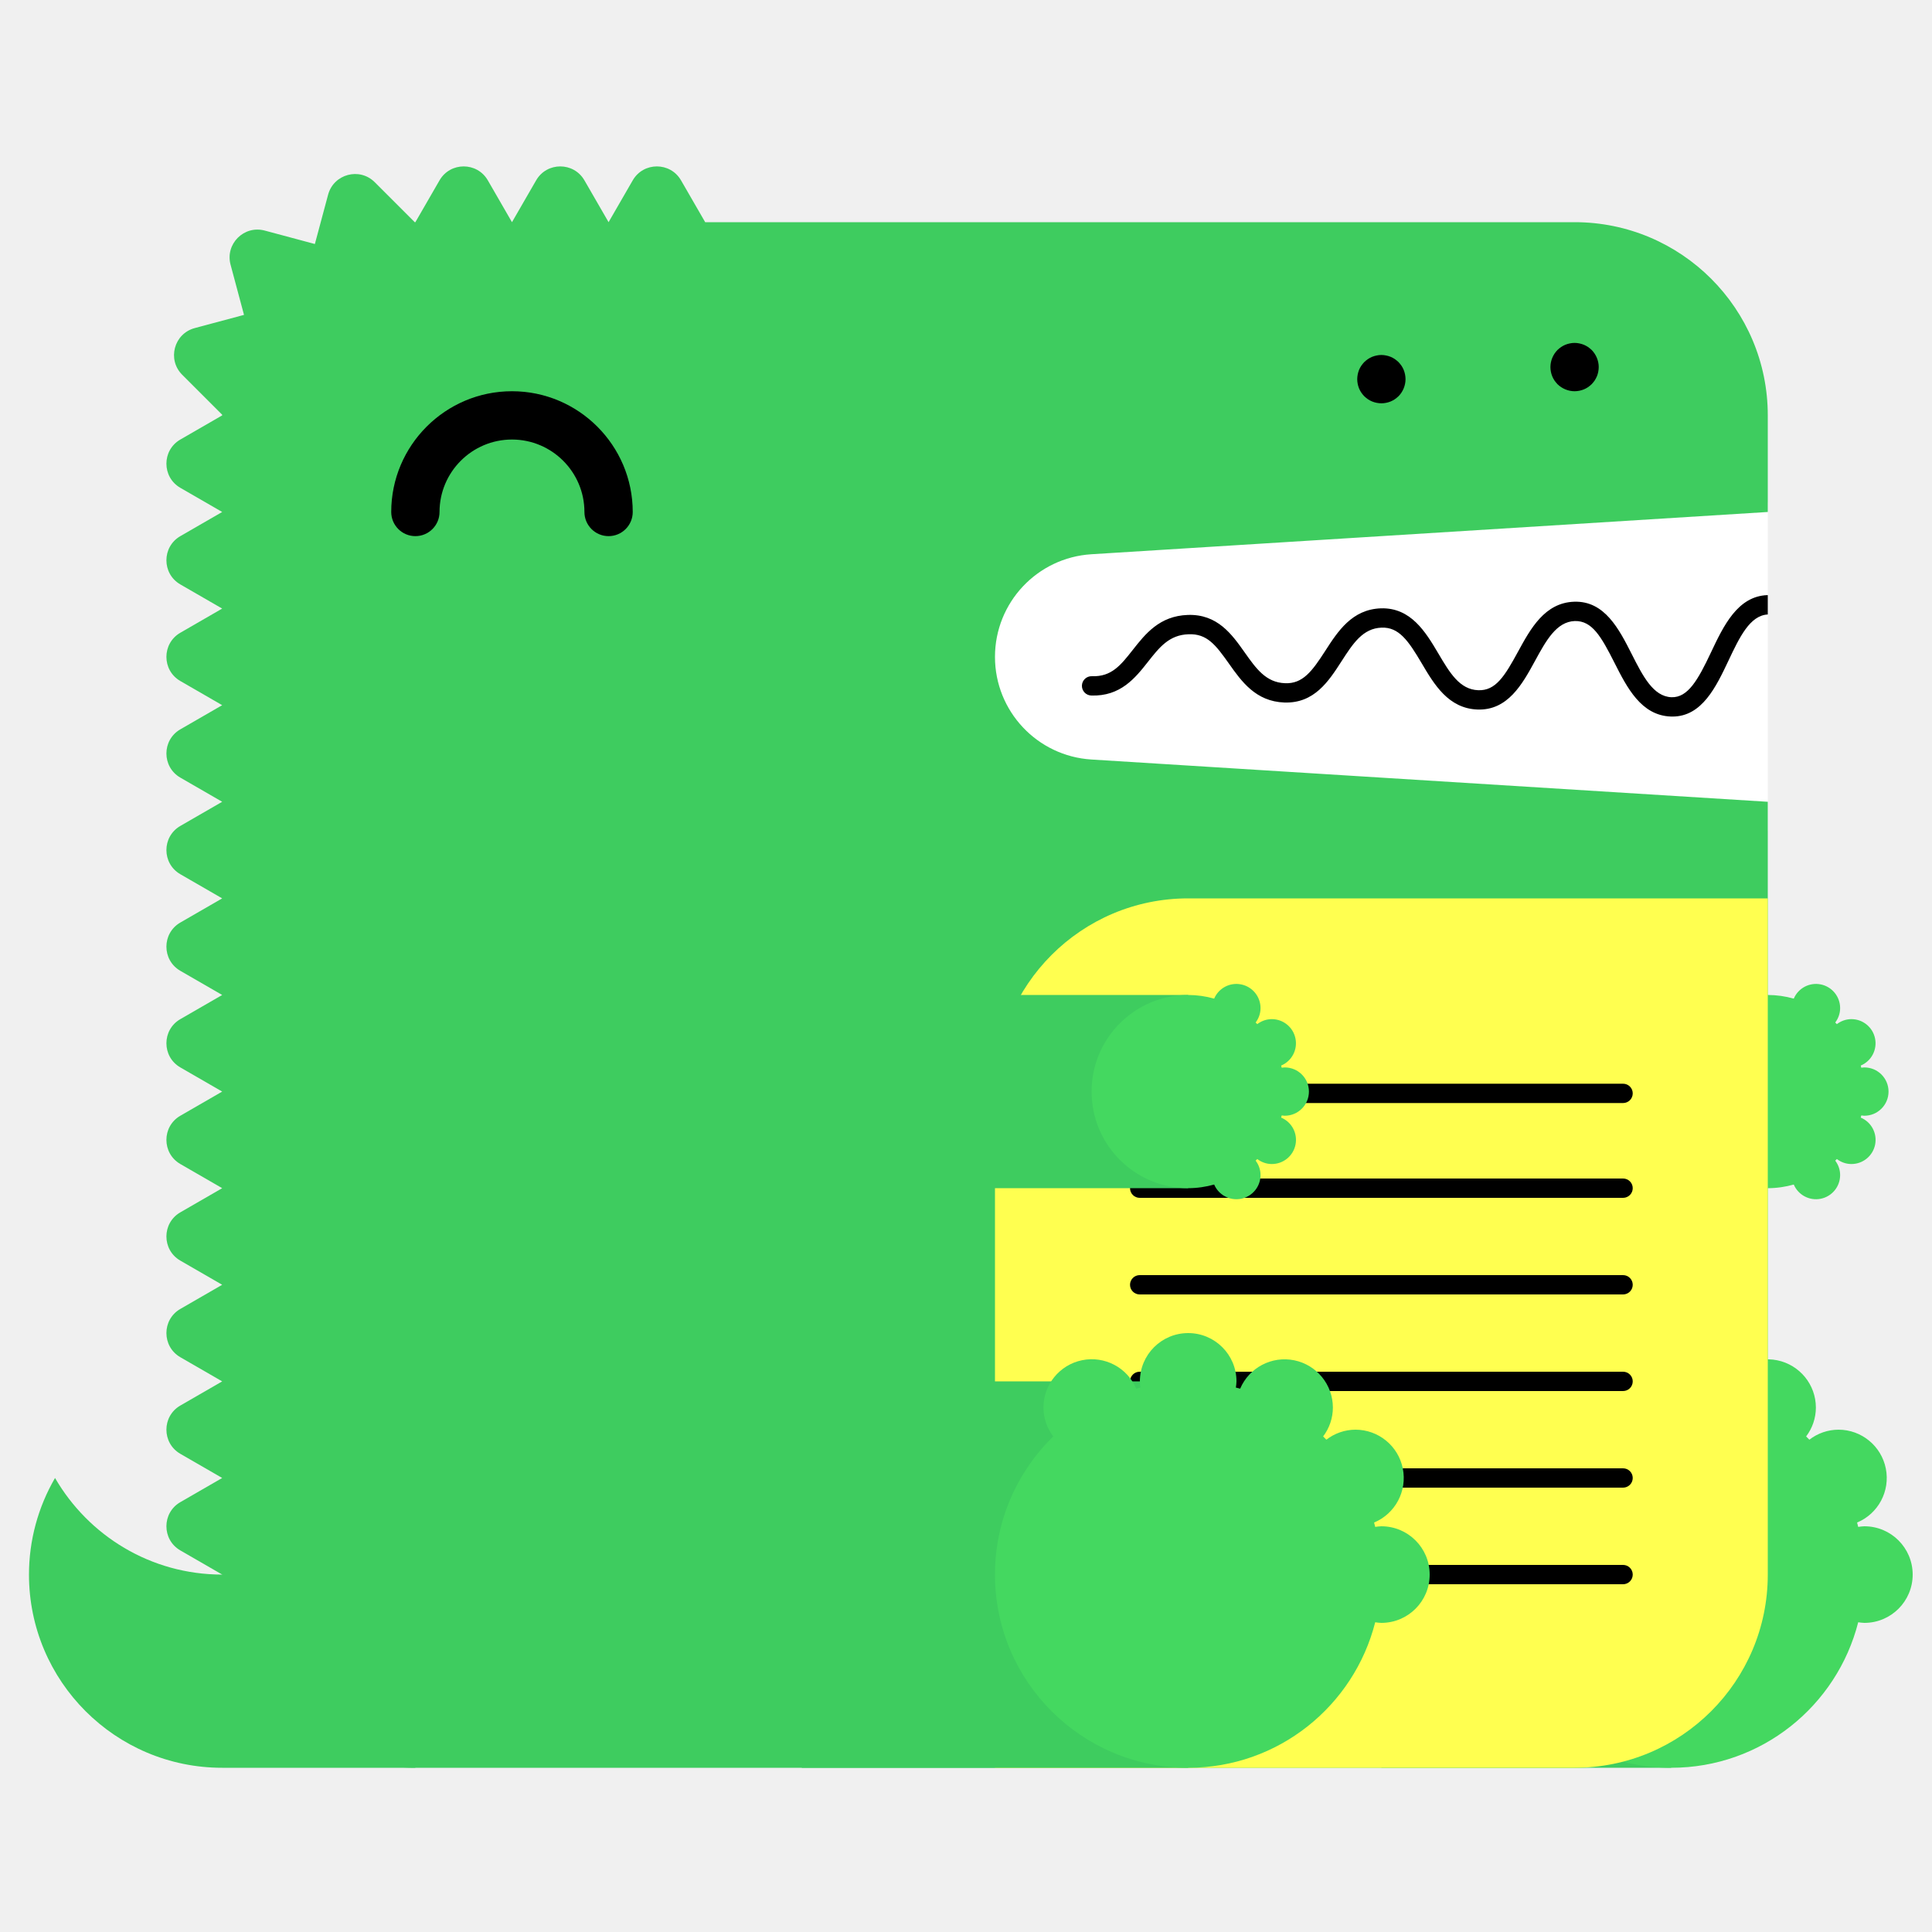
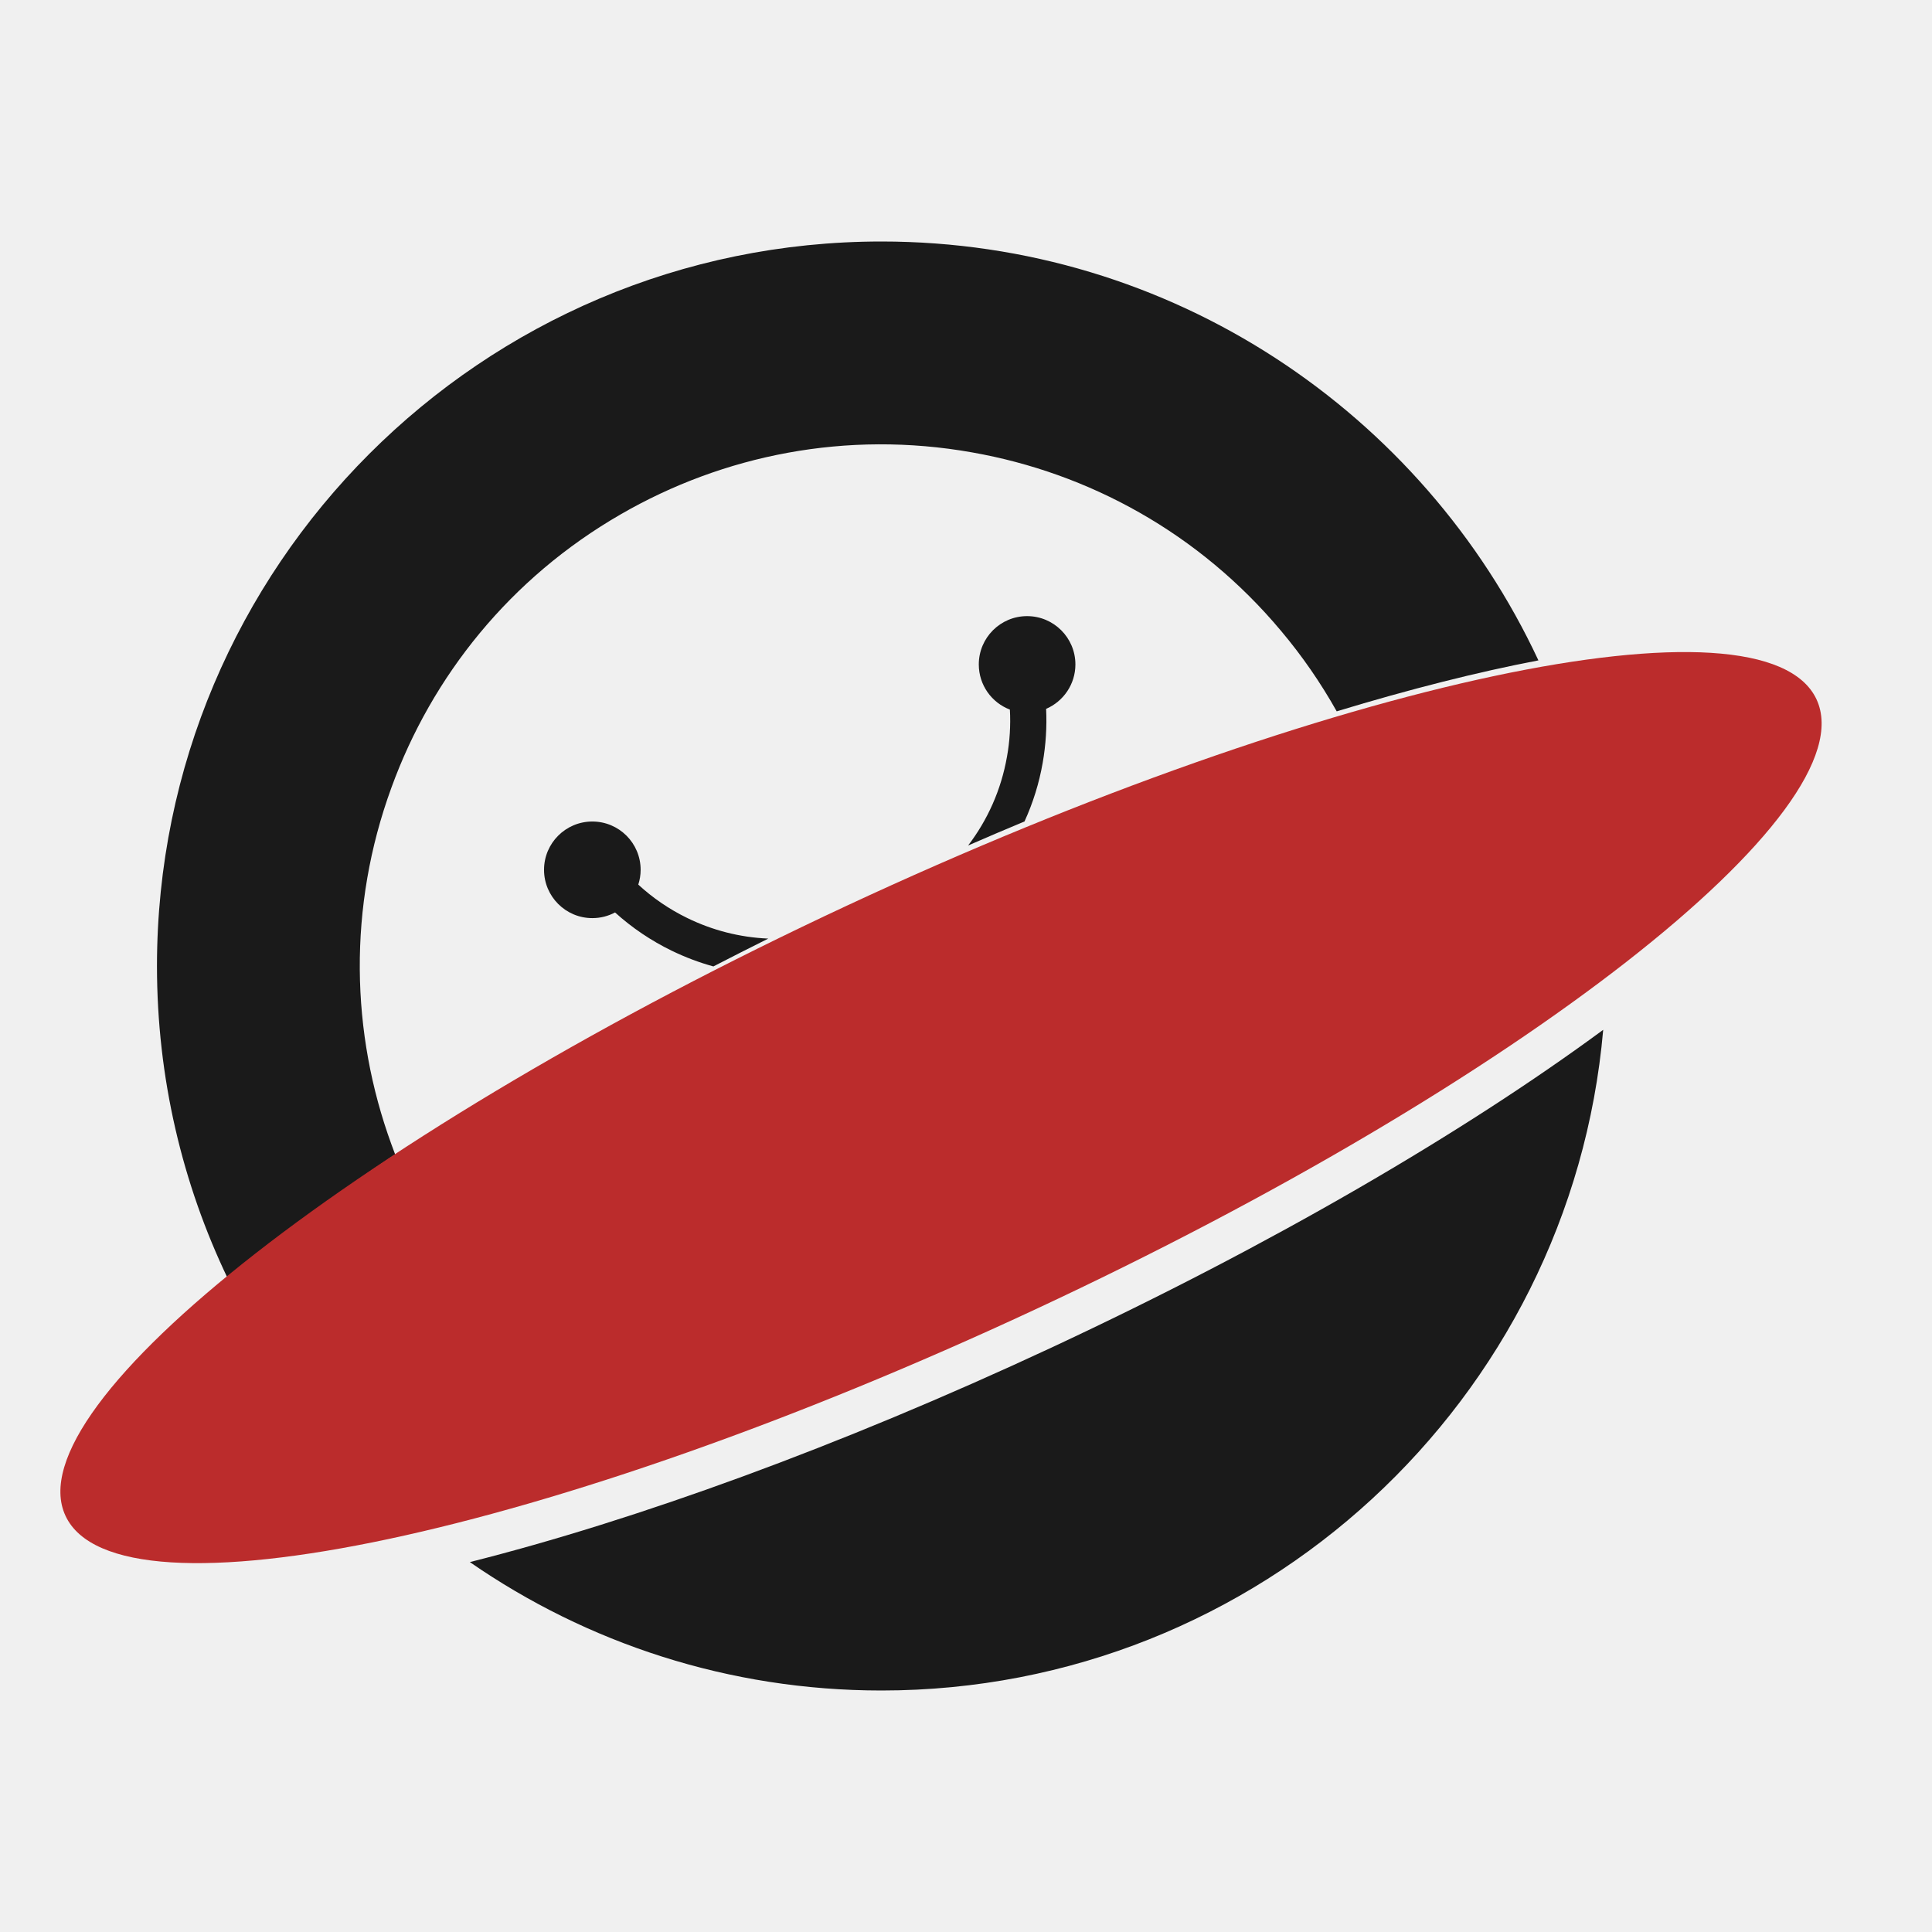
- <svg xmlns="http://www.w3.org/2000/svg" width="200" height="200" viewBox="0 0 200 200">
-   <g fill="none" fill-rule="evenodd">
-     <path fill="#FFF" d="M99 52h84v34H99z" />
-     <path d="M23 163c-7.398 0-13.843-4.027-17.303-10A19.886 19.886 0 0 0 3 163c0 11.046 8.954 20 20 20h20v-20H23z" fill="#3ECC5F" />
-     <path d="M112.98 57.376L183 53V43c0-11.046-8.954-20-20-20H73l-2.5-4.33c-1.112-1.925-3.889-1.925-5 0L63 23l-2.5-4.33c-1.111-1.925-3.889-1.925-5 0L53 23l-2.5-4.33c-1.111-1.925-3.889-1.925-5 0L43 23c-.022 0-.042.003-.065.003l-4.142-4.141c-1.57-1.571-4.252-.853-4.828 1.294l-1.369 5.104-5.192-1.392c-2.148-.575-4.111 1.389-3.535 3.536l1.39 5.193-5.102 1.367c-2.148.576-2.867 3.259-1.296 4.83l4.142 4.142c0 .021-.003.042-.003.064l-4.33 2.5c-1.925 1.111-1.925 3.889 0 5L23 53l-4.33 2.5c-1.925 1.111-1.925 3.889 0 5L23 63l-4.33 2.5c-1.925 1.111-1.925 3.889 0 5L23 73l-4.33 2.5c-1.925 1.111-1.925 3.889 0 5L23 83l-4.33 2.5c-1.925 1.111-1.925 3.889 0 5L23 93l-4.33 2.5c-1.925 1.111-1.925 3.889 0 5L23 103l-4.33 2.5c-1.925 1.111-1.925 3.889 0 5L23 113l-4.33 2.5c-1.925 1.111-1.925 3.889 0 5L23 123l-4.33 2.5c-1.925 1.111-1.925 3.889 0 5L23 133l-4.33 2.5c-1.925 1.111-1.925 3.889 0 5L23 143l-4.33 2.5c-1.925 1.111-1.925 3.889 0 5L23 153l-4.33 2.5c-1.925 1.111-1.925 3.889 0 5L23 163c0 11.046 8.954 20 20 20h120c11.046 0 20-8.954 20-20V83l-70.02-4.376A10.645 10.645 0 0 1 103 68c0-5.621 4.37-10.273 9.98-10.624" fill="#3ECC5F" />
-     <path fill="#3ECC5F" d="M143 183h30v-40h-30z" />
-     <path d="M193 158c-.219 0-.428.037-.639.064-.038-.15-.074-.301-.116-.451A5 5 0 0 0 190.32 148a4.96 4.96 0 0 0-3.016 1.036 26.531 26.531 0 0 0-.335-.336 4.955 4.955 0 0 0 1.011-2.987 5 5 0 0 0-9.599-1.959c-.148-.042-.297-.077-.445-.115.027-.211.064-.42.064-.639a5 5 0 0 0-5-5 5 5 0 0 0-5 5c0 .219.037.428.064.639-.148.038-.297.073-.445.115a4.998 4.998 0 0 0-9.599 1.959c0 1.125.384 2.151 1.011 2.987-3.717 3.632-6.031 8.693-6.031 14.3 0 11.046 8.954 20 20 20 9.339 0 17.16-6.41 19.361-15.064.211.027.42.064.639.064a5 5 0 0 0 5-5 5 5 0 0 0-5-5" fill="#44D860" />
-     <path fill="#3ECC5F" d="M153 123h30v-20h-30z" />
-     <path d="M193 115.5a2.5 2.5 0 1 0 0-5c-.109 0-.214.019-.319.032-.02-.075-.037-.15-.058-.225a2.501 2.501 0 0 0-.963-4.807c-.569 0-1.088.197-1.508.518a6.653 6.653 0 0 0-.168-.168c.314-.417.506-.931.506-1.494a2.5 2.5 0 0 0-4.8-.979A9.987 9.987 0 0 0 183 103c-5.522 0-10 4.478-10 10s4.478 10 10 10c.934 0 1.833-.138 2.69-.377a2.5 2.5 0 0 0 4.8-.979c0-.563-.192-1.077-.506-1.494.057-.055.113-.111.168-.168.42.321.939.518 1.508.518a2.5 2.5 0 0 0 .963-4.807c.021-.074.038-.15.058-.225.105.013.21.032.319.032" fill="#44D860" />
-     <path d="M63 55.5a2.5 2.5 0 0 1-2.5-2.5c0-4.136-3.364-7.5-7.5-7.5s-7.5 3.364-7.5 7.5a2.5 2.5 0 1 1-5 0c0-6.893 5.607-12.5 12.5-12.5S65.5 46.107 65.5 53a2.5 2.5 0 0 1-2.5 2.5" fill="#000" />
-     <path d="M103 183h60c11.046 0 20-8.954 20-20V93h-60c-11.046 0-20 8.954-20 20v70z" fill="#FFFF50" />
-     <path d="M168.02 124h-50.04a1 1 0 1 1 0-2h50.04a1 1 0 1 1 0 2m0 20h-50.04a1 1 0 1 1 0-2h50.04a1 1 0 1 1 0 2m0 20h-50.04a1 1 0 1 1 0-2h50.04a1 1 0 1 1 0 2m0-49.814h-50.04a1 1 0 1 1 0-2h50.04a1 1 0 1 1 0 2m0 19.814h-50.04a1 1 0 1 1 0-2h50.04a1 1 0 1 1 0 2m0 20h-50.04a1 1 0 1 1 0-2h50.04a1 1 0 1 1 0 2M183 61.611c-.012 0-.022-.006-.034-.005-3.09.105-4.552 3.196-5.842 5.923-1.346 2.85-2.387 4.703-4.093 4.647-1.889-.068-2.969-2.202-4.113-4.46-1.314-2.594-2.814-5.536-5.963-5.426-3.046.104-4.513 2.794-5.807 5.167-1.377 2.528-2.314 4.065-4.121 3.994-1.927-.07-2.951-1.805-4.136-3.813-1.321-2.236-2.848-4.75-5.936-4.664-2.994.103-4.465 2.385-5.763 4.4-1.373 2.13-2.335 3.428-4.165 3.351-1.973-.07-2.992-1.51-4.171-3.177-1.324-1.873-2.816-3.993-5.895-3.89-2.928.1-4.399 1.97-5.696 3.618-1.232 1.564-2.194 2.802-4.229 2.724a1 1 0 0 0-.072 2c3.017.101 4.545-1.8 5.872-3.487 1.177-1.496 2.193-2.787 4.193-2.855 1.926-.082 2.829 1.115 4.195 3.045 1.297 1.834 2.769 3.914 5.731 4.021 3.103.104 4.596-2.215 5.918-4.267 1.182-1.834 2.202-3.417 4.15-3.484 1.793-.067 2.769 1.35 4.145 3.681 1.297 2.197 2.766 4.686 5.787 4.796 3.125.108 4.634-2.62 5.949-5.035 1.139-2.088 2.214-4.06 4.119-4.126 1.793-.042 2.728 1.595 4.111 4.33 1.292 2.553 2.757 5.445 5.825 5.556l.169.003c3.064 0 4.518-3.075 5.805-5.794 1.139-2.41 2.217-4.68 4.067-4.773v-2z" fill="#000" />
-     <path fill="#3ECC5F" d="M83 183h40v-40H83z" />
-     <path d="M143 158c-.219 0-.428.037-.639.064-.038-.15-.074-.301-.116-.451A5 5 0 0 0 140.32 148a4.96 4.96 0 0 0-3.016 1.036 26.531 26.531 0 0 0-.335-.336 4.955 4.955 0 0 0 1.011-2.987 5 5 0 0 0-9.599-1.959c-.148-.042-.297-.077-.445-.115.027-.211.064-.42.064-.639a5 5 0 0 0-5-5 5 5 0 0 0-5 5c0 .219.037.428.064.639-.148.038-.297.073-.445.115a4.998 4.998 0 0 0-9.599 1.959c0 1.125.384 2.151 1.011 2.987-3.717 3.632-6.031 8.693-6.031 14.3 0 11.046 8.954 20 20 20 9.339 0 17.16-6.41 19.361-15.064.211.027.42.064.639.064a5 5 0 0 0 5-5 5 5 0 0 0-5-5" fill="#44D860" />
-     <path fill="#3ECC5F" d="M83 123h40v-20H83z" />
-     <path d="M133 115.5a2.5 2.5 0 1 0 0-5c-.109 0-.214.019-.319.032-.02-.075-.037-.15-.058-.225a2.501 2.501 0 0 0-.963-4.807c-.569 0-1.088.197-1.508.518a6.653 6.653 0 0 0-.168-.168c.314-.417.506-.931.506-1.494a2.5 2.5 0 0 0-4.8-.979A9.987 9.987 0 0 0 123 103c-5.522 0-10 4.478-10 10s4.478 10 10 10c.934 0 1.833-.138 2.69-.377a2.5 2.5 0 0 0 4.8-.979c0-.563-.192-1.077-.506-1.494.057-.055.113-.111.168-.168.42.321.939.518 1.508.518a2.5 2.5 0 0 0 .963-4.807c.021-.074.038-.15.058-.225.105.013.21.032.319.032" fill="#44D860" />
-     <path d="M143 41.75c-.16 0-.33-.02-.49-.05a2.52 2.52 0 0 1-.47-.14c-.15-.06-.29-.14-.431-.23-.13-.09-.259-.2-.38-.31-.109-.12-.219-.24-.309-.38s-.17-.28-.231-.43a2.619 2.619 0 0 1-.189-.96c0-.16.02-.33.05-.49.03-.16.08-.31.139-.47.061-.15.141-.29.231-.43.09-.13.2-.26.309-.38.121-.11.25-.22.38-.31.141-.09.281-.17.431-.23.149-.06.31-.11.47-.14.32-.07.65-.07.98 0 .159.03.32.08.47.14.149.06.29.14.43.23.13.09.259.2.38.31.11.12.22.25.31.38.09.14.17.28.23.43.06.16.11.31.14.47.029.16.05.33.05.49 0 .66-.271 1.31-.73 1.77-.121.11-.25.22-.38.31-.14.09-.281.17-.43.23a2.565 2.565 0 0 1-.96.19m20-1.25c-.66 0-1.3-.27-1.771-.73a3.802 3.802 0 0 1-.309-.38c-.09-.14-.17-.28-.231-.43a2.619 2.619 0 0 1-.189-.96c0-.66.27-1.3.729-1.77.121-.11.25-.22.38-.31.141-.09.281-.17.431-.23.149-.06.31-.11.47-.14.32-.07.66-.07.98 0 .159.03.32.08.47.14.149.06.29.14.43.23.13.09.259.2.38.31.459.47.73 1.11.73 1.77 0 .16-.021.33-.05.49-.03.16-.08.32-.14.47-.07.15-.14.29-.23.43-.09.13-.2.26-.31.38-.121.11-.25.22-.38.31-.14.09-.281.17-.43.23a2.565 2.565 0 0 1-.96.19" fill="#000" />
-   </g>
+ <svg xmlns="http://www.w3.org/2000/svg" width="200" height="200" viewBox="0 0 32 32" fill="none">
+   <path fill-rule="evenodd" clip-rule="evenodd" d="M7.782 25.873C9.719 27.214 12.069 28 14.6 28C20.865 28 26.018 23.185 26.554 17.057C24.245 18.758 21.057 20.622 17.41 22.323C13.886 23.966 10.52 25.183 7.782 25.873Z" fill="#1A1A1A" />
+   <path fill-rule="evenodd" clip-rule="evenodd" d="M25.481 10.938C24.477 11.13 23.352 11.414 22.14 11.782C21.874 11.308 21.565 10.861 21.217 10.448C19.861 8.828 18.033 7.833 16.1 7.493C14.02 7.124 11.98 7.537 10.281 8.519C8.45 9.574 7.153 11.201 6.483 13.046C5.758 15.03 5.811 17.111 6.483 18.954C6.503 19.01 6.524 19.065 6.545 19.121C5.481 19.83 4.548 20.522 3.773 21.177C3.021 19.609 2.6 17.853 2.6 16C2.6 9.379 7.979 4 14.6 4C19.413 4 23.57 6.842 25.481 10.938Z" fill="#1A1A1A" />
+   <path fill-rule="evenodd" clip-rule="evenodd" d="M17.012 10.205C16.57 10.205 16.212 10.563 16.212 11.005C16.212 11.347 16.425 11.638 16.727 11.753C16.741 12.016 16.725 12.277 16.679 12.532C16.582 13.086 16.355 13.585 16.035 14.004C16.348 13.867 16.66 13.735 16.969 13.606C17.112 13.293 17.212 12.967 17.27 12.636C17.323 12.334 17.341 12.034 17.327 11.741C17.612 11.618 17.812 11.335 17.812 11.005C17.812 10.563 17.453 10.205 17.012 10.205ZM11.816 16.007C12.115 15.853 12.418 15.699 12.725 15.546C12.251 15.526 11.797 15.407 11.387 15.207C11.082 15.059 10.81 14.871 10.572 14.652C10.597 14.575 10.611 14.492 10.611 14.407C10.611 13.965 10.253 13.607 9.811 13.607C9.369 13.607 9.011 13.965 9.011 14.407C9.011 14.848 9.369 15.207 9.811 15.207C9.947 15.207 10.075 15.173 10.187 15.113C10.471 15.37 10.787 15.582 11.124 15.746C11.351 15.856 11.582 15.943 11.816 16.007Z" fill="#1A1A1A" />
+   <path fill-rule="evenodd" clip-rule="evenodd" d="M1.085 25.107C0.224 23.261 6.018 18.736 14.026 15.001C22.035 11.267 29.225 9.737 30.087 11.583C30.948 13.43 25.154 17.955 17.145 21.689C9.136 25.424 1.946 26.954 1.085 25.107Z" fill="#BB2C2C" />
</svg>
